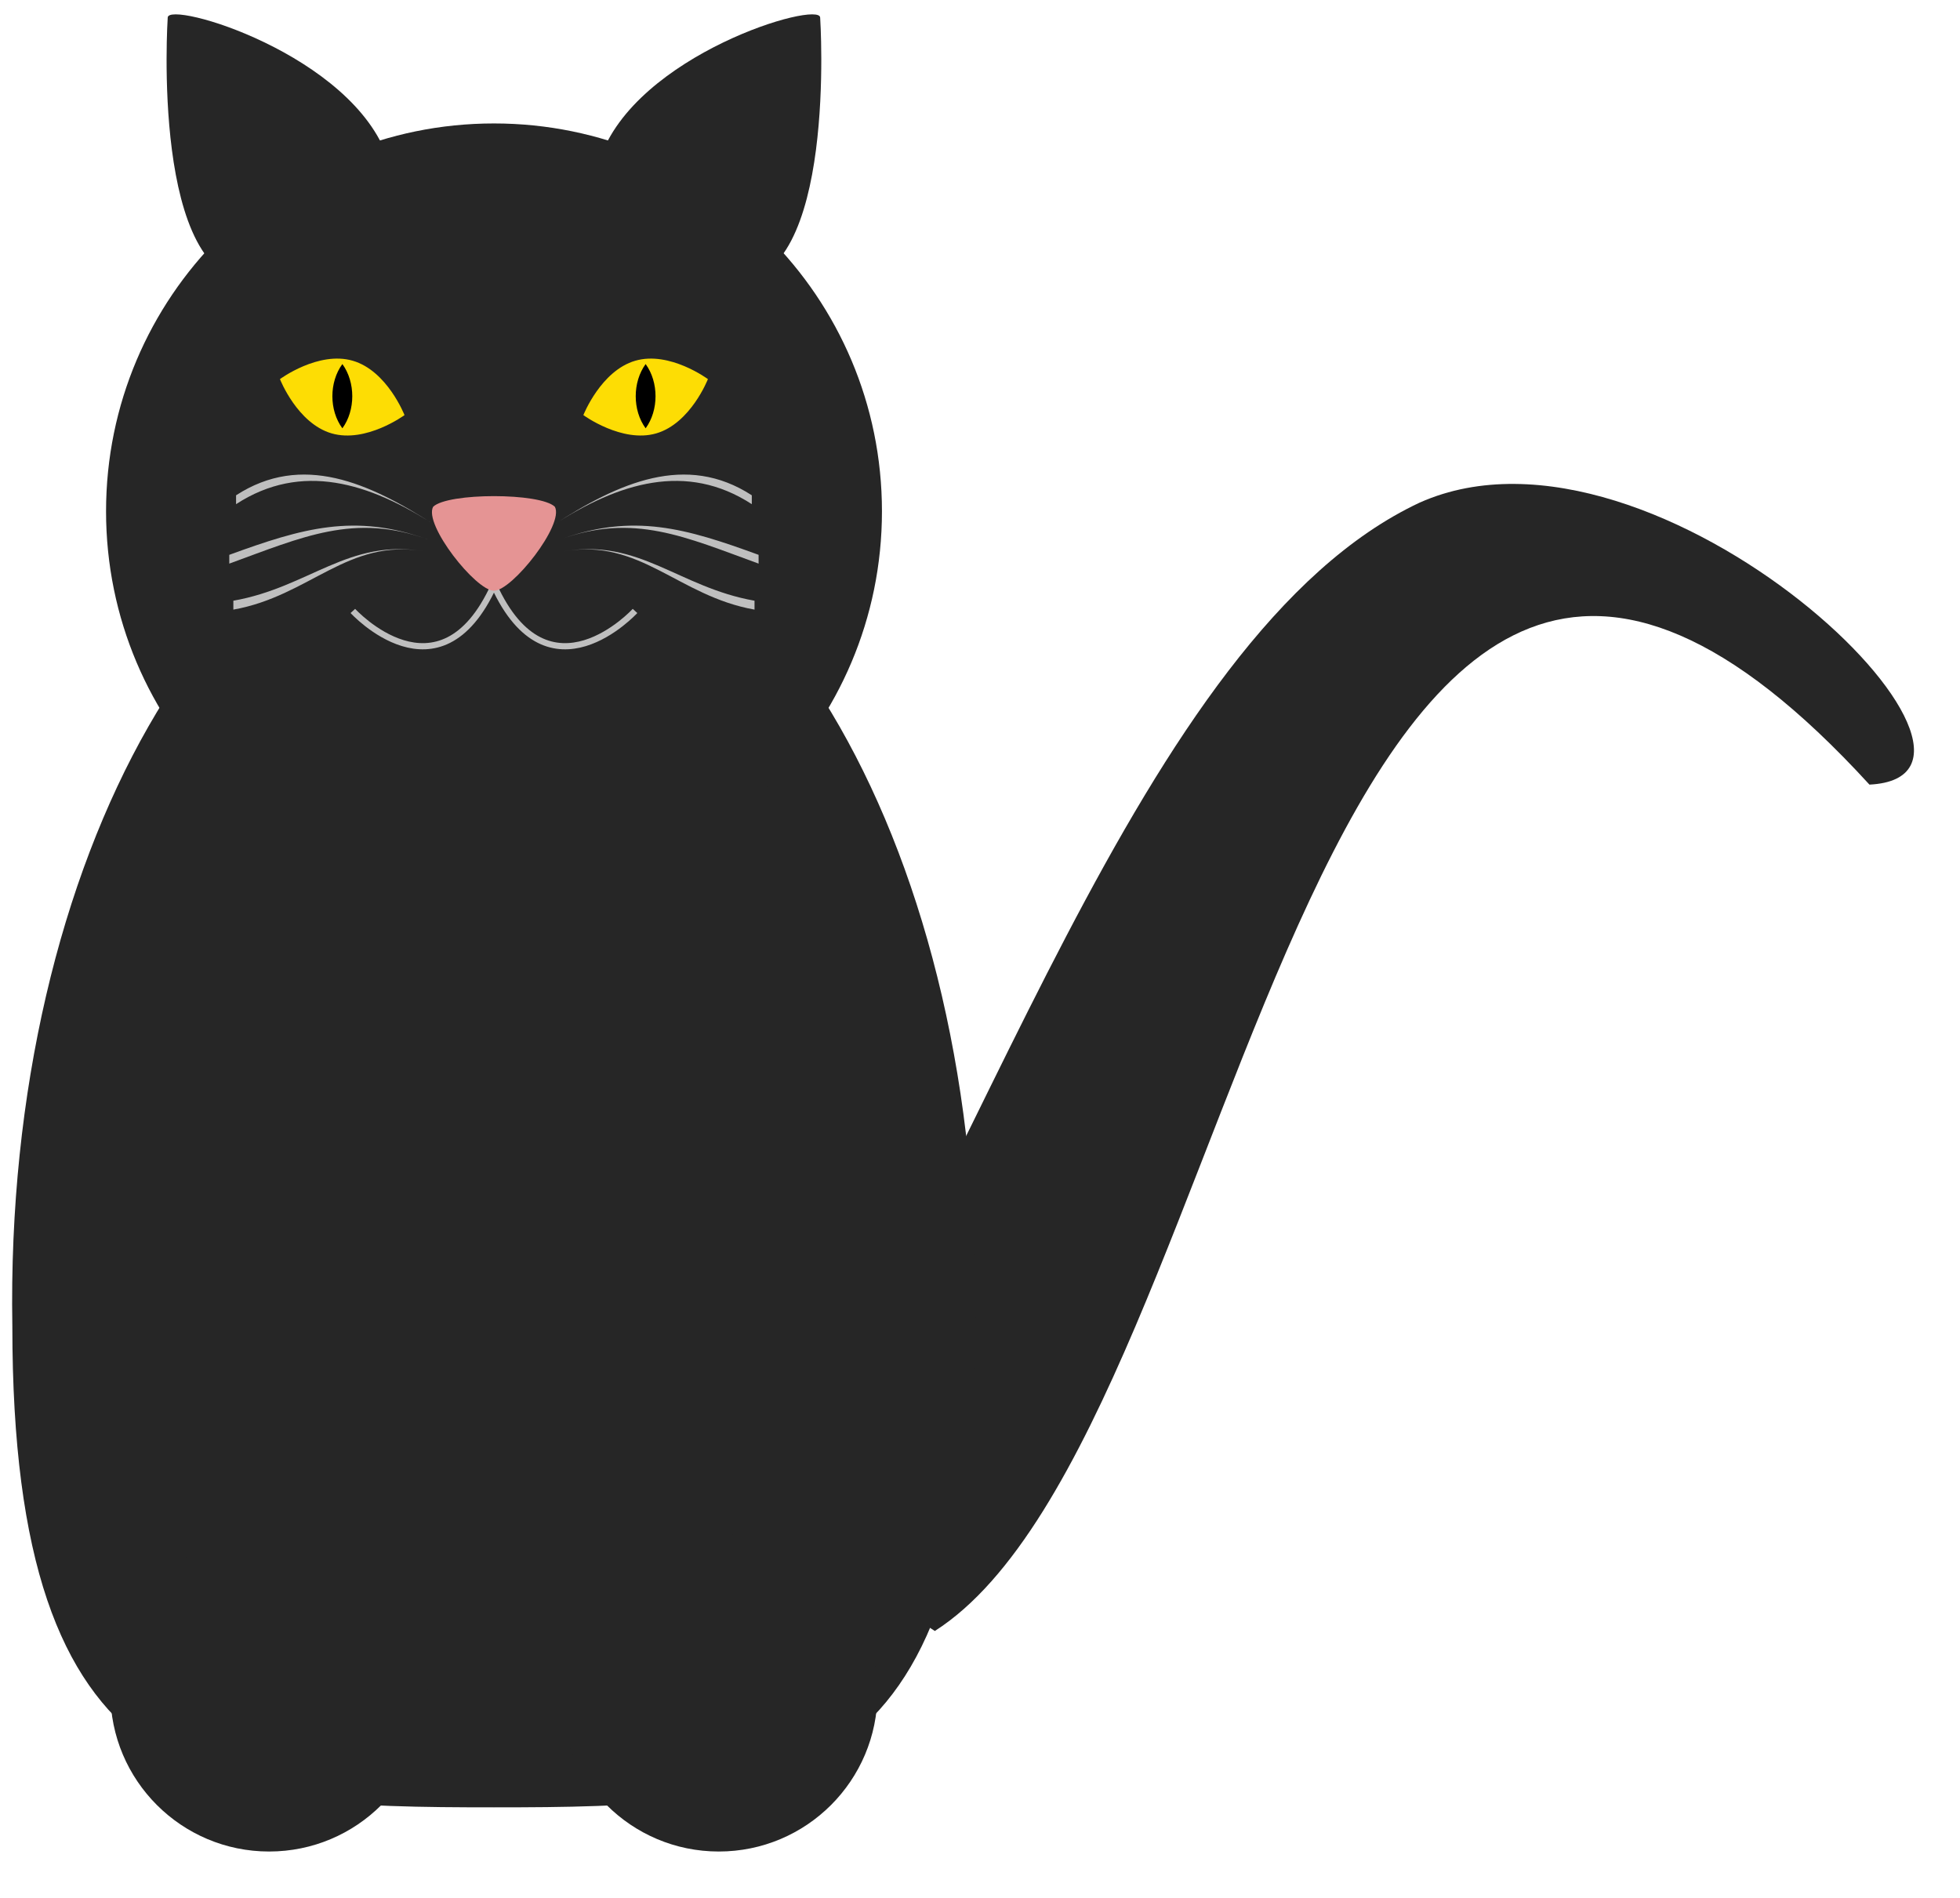
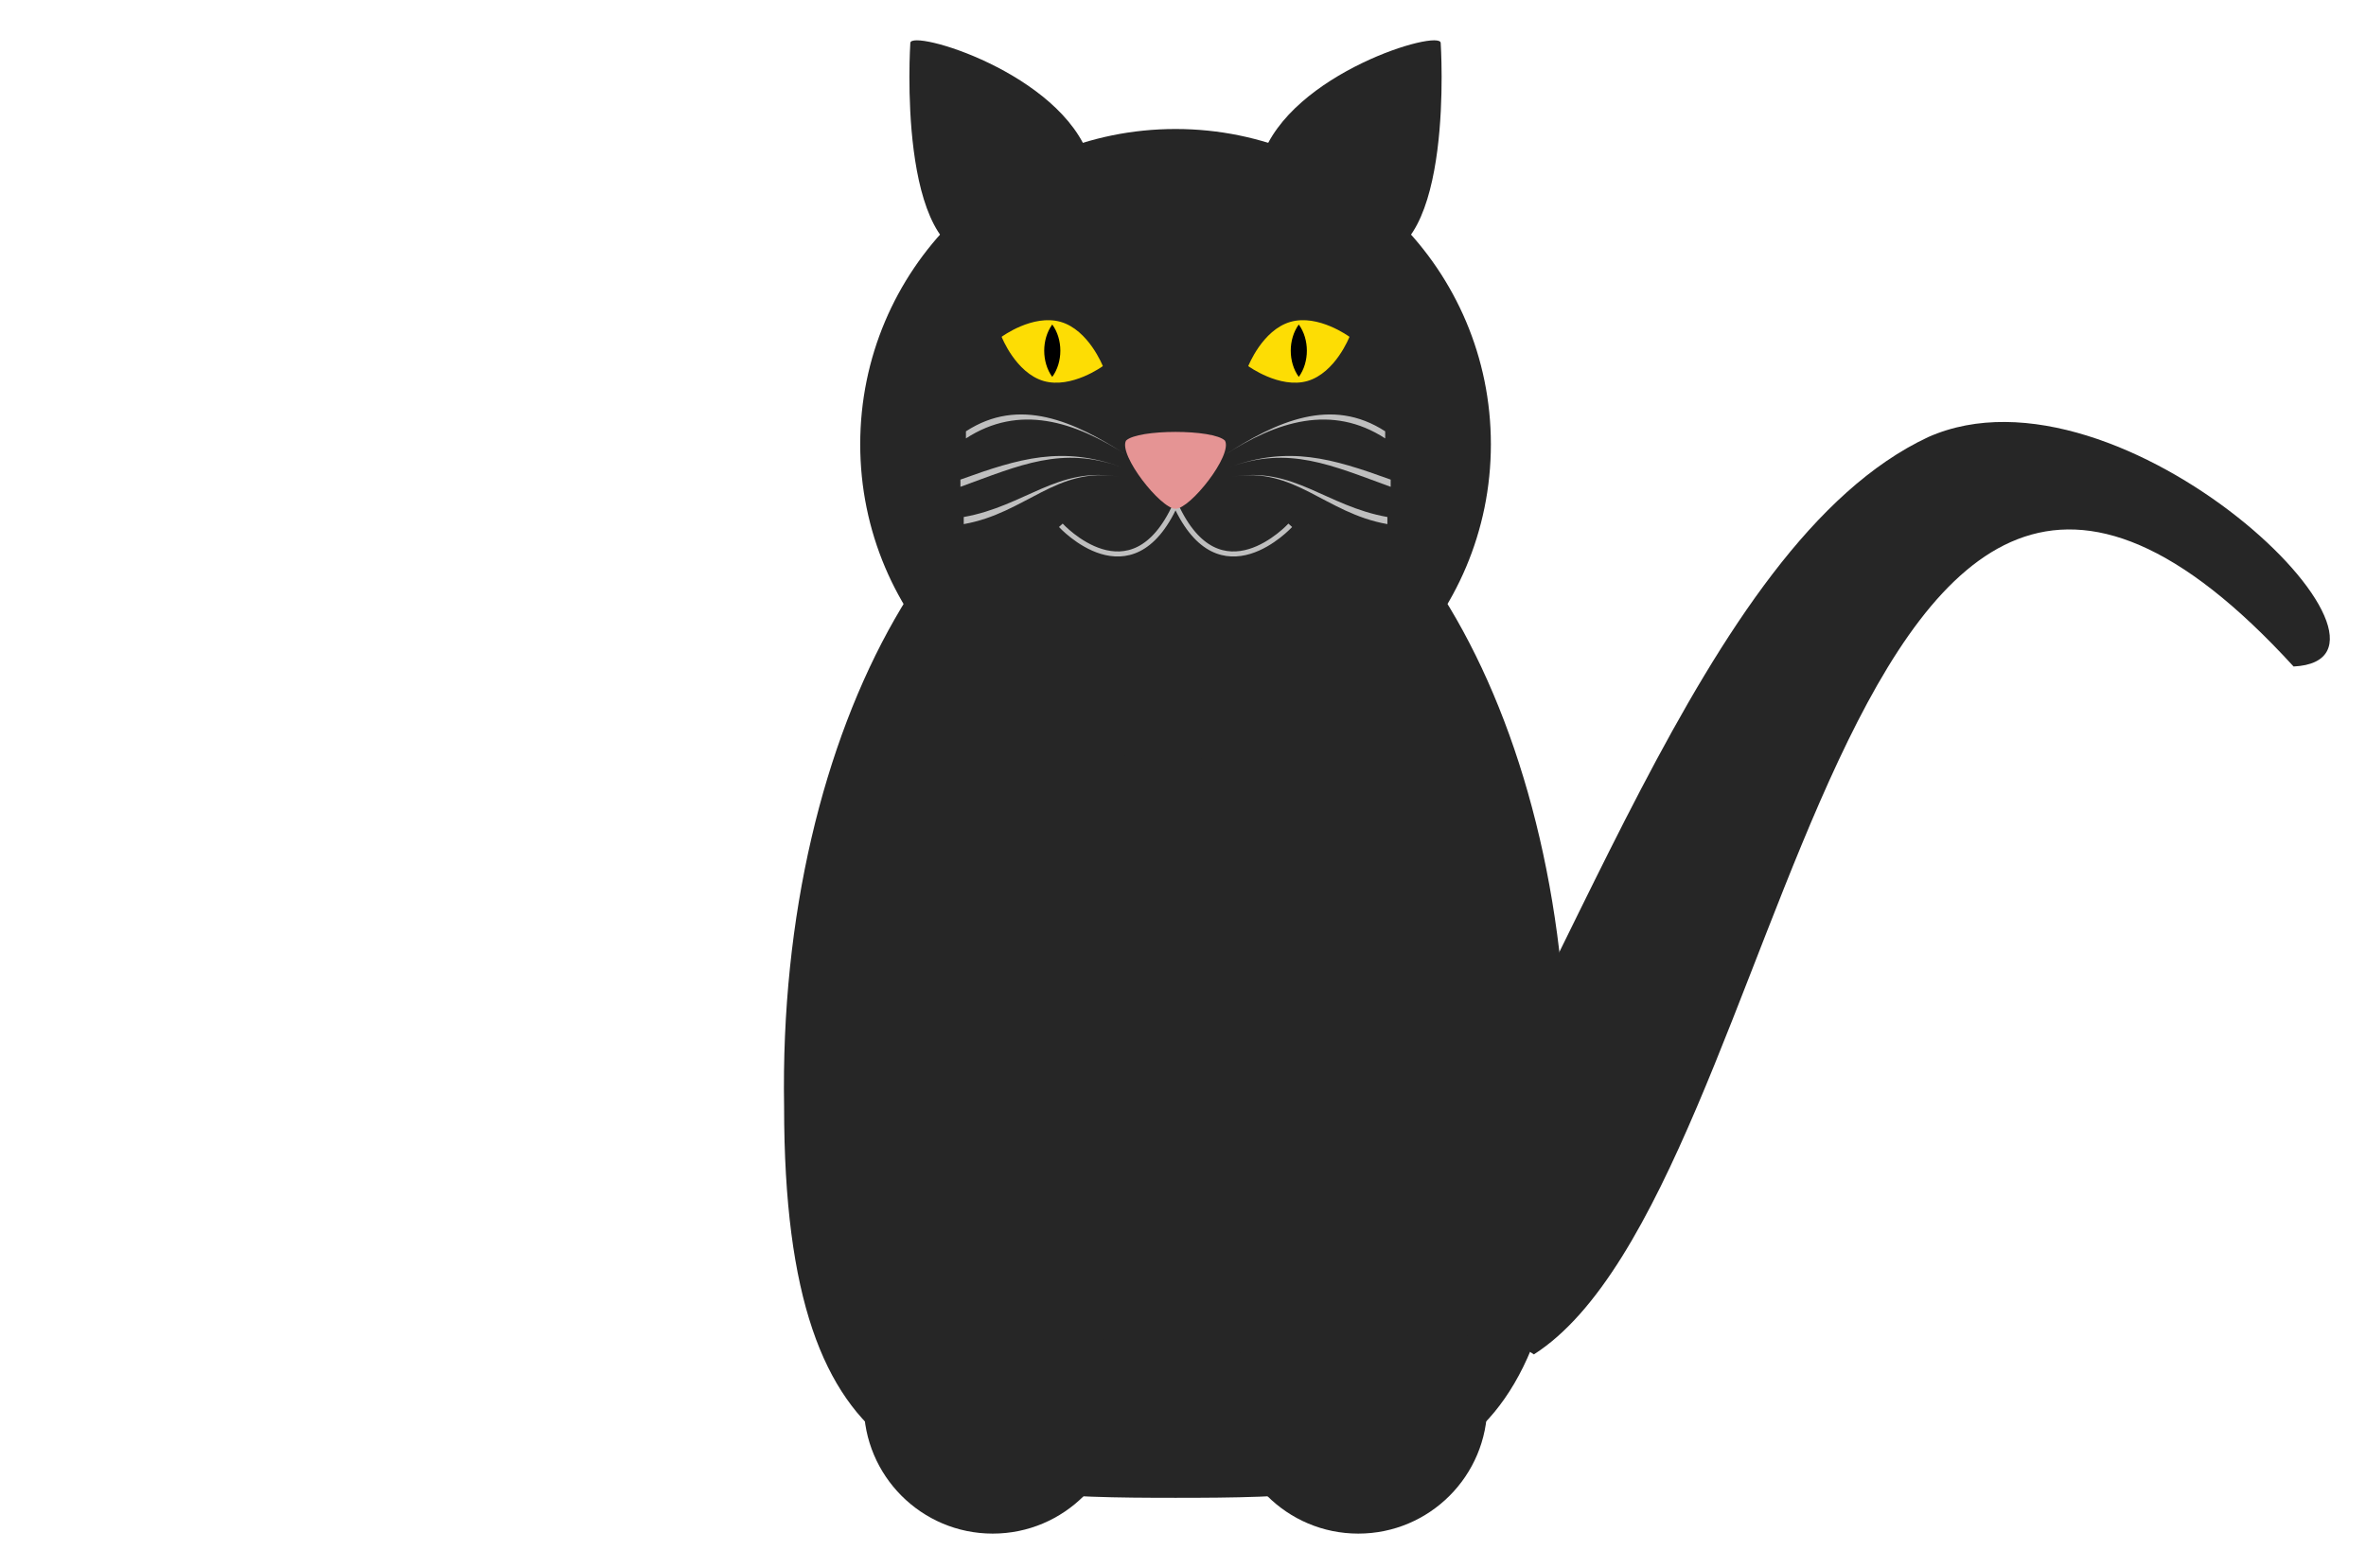
- <svg xmlns="http://www.w3.org/2000/svg" width="62.079" height="60.094" viewBox="0 0 62.079 60.094">
-   <defs>
-     <clipPath id="clip-0">
-       <path clip-rule="nonzero" d="M 0.008 15 L 31 15 L 31 58 L 0.008 58 Z M 0.008 15 " />
-     </clipPath>
-   </defs>
-   <path fill-rule="nonzero" fill="rgb(14.999%, 14.999%, 14.999%)" fill-opacity="1" d="M 24.023 48.031 C 31.004 37.699 36.031 20.105 44.969 15.918 C 52.508 12.566 64.793 24.574 59.211 24.852 C 41.336 5.305 39.66 45.238 29.609 51.66 Z M 24.023 48.031 " />
-   <g clip-path="url(#clip-0)">
-     <path fill-rule="nonzero" fill="rgb(14.999%, 14.999%, 14.999%)" fill-opacity="1" d="M 30.898 42.012 C 30.898 56.902 24.746 57.246 15.645 57.246 C 6.543 57.246 0.391 56.902 0.391 42.012 C 0.137 27.125 7.059 15.168 15.645 15.168 C 24.234 15.168 31.156 27.125 30.898 42.012 Z M 30.898 42.012 " />
-   </g>
-   <path fill-rule="nonzero" fill="rgb(14.999%, 14.999%, 14.999%)" fill-opacity="1" d="M 18.996 5.047 C 20.113 1.719 25.977 0 25.977 0.559 C 25.977 0.559 26.535 8.934 23.242 8.934 C 20.926 9.492 18.996 9.492 18.996 5.047 Z M 18.996 5.047 " />
-   <path fill-rule="nonzero" fill="rgb(14.999%, 14.999%, 14.999%)" fill-opacity="1" d="M 12.293 5.047 C 11.176 1.719 5.312 0 5.312 0.559 C 5.312 0.559 4.754 8.934 8.047 8.934 C 10.363 9.492 12.293 9.492 12.293 5.047 Z M 12.293 5.047 " />
-   <path fill-rule="nonzero" fill="rgb(14.999%, 14.999%, 14.999%)" fill-opacity="1" d="M 27.934 16.195 C 27.934 9.41 22.434 3.91 15.645 3.91 C 8.859 3.91 3.359 9.41 3.359 16.195 C 3.359 22.98 8.859 28.484 15.645 28.484 C 22.434 28.484 27.934 22.98 27.934 16.195 Z M 27.934 16.195 " />
-   <path fill-rule="nonzero" fill="rgb(99.294%, 86.508%, 1.411%)" fill-opacity="1" d="M 12.812 13.148 C 12.812 13.148 11.594 14.043 10.504 13.727 C 9.414 13.41 8.867 12.008 8.867 12.008 C 8.867 12.008 10.082 11.109 11.172 11.426 C 12.262 11.742 12.812 13.148 12.812 13.148 Z M 12.812 13.148 " />
-   <path fill-rule="nonzero" fill="rgb(99.294%, 86.508%, 1.411%)" fill-opacity="1" d="M 18.477 13.148 C 18.477 13.148 19.699 14.043 20.785 13.727 C 21.875 13.41 22.422 12.008 22.422 12.008 C 22.422 12.008 21.207 11.109 20.121 11.426 C 19.031 11.742 18.477 13.148 18.477 13.148 Z M 18.477 13.148 " />
-   <path fill-rule="nonzero" fill="rgb(0%, 0%, 0%)" fill-opacity="1" d="M 10.844 11.531 C 11.262 12.105 11.262 12.996 10.844 13.566 C 10.422 12.996 10.422 12.105 10.844 11.531 Z M 10.844 11.531 " />
-   <path fill-rule="nonzero" fill="rgb(0%, 0%, 0%)" fill-opacity="1" d="M 20.449 11.531 C 20.867 12.105 20.867 12.996 20.449 13.566 C 20.031 12.996 20.031 12.105 20.449 11.531 Z M 20.449 11.531 " />
-   <path fill="none" stroke-width="0.199" stroke-linecap="butt" stroke-linejoin="miter" stroke="rgb(75%, 75%, 75%)" stroke-opacity="1" stroke-miterlimit="10" d="M -4.537 43.286 C -4.537 43.286 -1.758 40.252 -0.001 44.106 C 1.755 40.252 4.535 43.286 4.535 43.286 " transform="matrix(0.985148, 0, 0, -0.985148, 15.64559, 61.99435)" />
-   <path fill-rule="nonzero" fill="rgb(89.999%, 57.999%, 57.999%)" fill-opacity="1" d="M 13.719 16.051 C 14.184 15.602 17.109 15.602 17.574 16.051 C 17.879 16.613 16.223 18.711 15.645 18.711 C 15.07 18.711 13.41 16.613 13.719 16.051 Z M 13.719 16.051 " />
-   <path fill-rule="nonzero" fill="rgb(75%, 75%, 75%)" fill-opacity="1" d="M 17.848 17.465 C 20.277 17.035 21.473 18.879 23.898 19.309 L 23.898 19.027 C 21.5 18.605 20.246 17.043 17.848 17.465 Z M 17.848 17.465 " />
-   <path fill-rule="nonzero" fill="rgb(75%, 75%, 75%)" fill-opacity="1" d="M 13.445 17.465 C 11.016 17.035 9.816 18.879 7.391 19.309 L 7.391 19.027 C 9.789 18.605 11.043 17.043 13.445 17.465 Z M 13.445 17.465 " />
-   <path fill-rule="nonzero" fill="rgb(75%, 75%, 75%)" fill-opacity="1" d="M 17.746 17.086 C 20.066 16.242 21.707 17.008 24.027 17.852 L 24.027 17.574 C 21.719 16.73 20.059 16.246 17.746 17.086 Z M 17.746 17.086 " />
-   <path fill-rule="nonzero" fill="rgb(75%, 75%, 75%)" fill-opacity="1" d="M 13.547 17.086 C 11.227 16.242 9.582 17.008 7.262 17.852 L 7.262 17.574 C 9.574 16.73 11.234 16.246 13.547 17.086 Z M 13.547 17.086 " />
-   <path fill-rule="nonzero" fill="rgb(75%, 75%, 75%)" fill-opacity="1" d="M 17.52 16.633 C 19.594 15.289 21.738 14.621 23.812 15.969 L 23.812 15.688 C 21.73 14.336 19.602 15.281 17.52 16.633 Z M 17.52 16.633 " />
-   <path fill-rule="nonzero" fill="rgb(75%, 75%, 75%)" fill-opacity="1" d="M 13.773 16.633 C 11.695 15.289 9.551 14.621 7.477 15.969 L 7.477 15.688 C 9.562 14.336 11.688 15.281 13.773 16.633 Z M 13.773 16.633 " />
-   <path fill-rule="nonzero" fill="rgb(14.999%, 14.999%, 14.999%)" fill-opacity="1" d="M 13.551 53.617 C 13.551 50.84 11.301 48.59 8.523 48.59 C 5.75 48.59 3.496 50.84 3.496 53.617 C 3.496 56.395 5.75 58.645 8.523 58.645 C 11.301 58.645 13.551 56.395 13.551 53.617 Z M 13.551 53.617 " />
-   <path fill-rule="nonzero" fill="rgb(14.999%, 14.999%, 14.999%)" fill-opacity="1" d="M 27.793 53.617 C 27.793 50.84 25.543 48.59 22.766 48.59 C 19.992 48.59 17.742 50.84 17.742 53.617 C 17.742 56.395 19.992 58.645 22.766 58.645 C 25.543 58.645 27.793 56.395 27.793 53.617 Z M 27.793 53.617 " />
+ <svg xmlns="http://www.w3.org/2000/svg" width="92.41" height="61.228" viewBox="0 0 92.41 61.228">
+   <path fill-rule="nonzero" fill="rgb(14.999%, 14.999%, 14.999%)" fill-opacity="1" d="M 54.312 49.27 C 61.309 38.91 66.348 21.273 75.309 17.074 C 82.867 13.715 95.184 25.754 89.582 26.035 C 71.668 6.438 69.988 46.469 59.91 52.906 Z M 54.312 49.27 " />
+   <path fill-rule="nonzero" fill="rgb(14.999%, 14.999%, 14.999%)" fill-opacity="1" d="M 61.203 43.234 C 61.203 58.164 55.035 58.508 45.914 58.508 C 36.789 58.508 30.625 58.164 30.625 43.234 C 30.367 28.309 37.305 16.324 45.914 16.324 C 54.523 16.324 61.461 28.309 61.203 43.234 Z M 61.203 43.234 " />
+   <path fill-rule="nonzero" fill="rgb(14.999%, 14.999%, 14.999%)" fill-opacity="1" d="M 49.273 6.18 C 50.395 2.844 56.27 1.117 56.27 1.68 C 56.27 1.68 56.832 10.078 53.531 10.078 C 51.207 10.637 49.273 10.637 49.273 6.18 Z M 49.273 6.18 " />
+   <path fill-rule="nonzero" fill="rgb(14.999%, 14.999%, 14.999%)" fill-opacity="1" d="M 42.555 6.18 C 41.434 2.844 35.555 1.117 35.555 1.68 C 35.555 1.68 34.996 10.078 38.297 10.078 C 40.621 10.637 42.555 10.637 42.555 6.18 Z M 42.555 6.18 " />
+   <path fill-rule="nonzero" fill="rgb(14.999%, 14.999%, 14.999%)" fill-opacity="1" d="M 58.23 17.355 C 58.23 10.551 52.715 5.039 45.914 5.039 C 39.109 5.039 33.598 10.551 33.598 17.355 C 33.598 24.16 39.109 29.672 45.914 29.672 C 52.715 29.672 58.23 24.16 58.23 17.355 Z M 58.23 17.355 " />
+   <path fill-rule="nonzero" fill="rgb(99.294%, 86.508%, 1.411%)" fill-opacity="1" d="M 43.074 14.301 C 43.074 14.301 41.852 15.195 40.762 14.883 C 39.668 14.562 39.121 13.156 39.121 13.156 C 39.121 13.156 40.336 12.258 41.43 12.574 C 42.52 12.891 43.074 14.301 43.074 14.301 Z M 43.074 14.301 " />
+   <path fill-rule="nonzero" fill="rgb(99.294%, 86.508%, 1.411%)" fill-opacity="1" d="M 48.754 14.301 C 48.754 14.301 49.977 15.195 51.066 14.883 C 52.16 14.562 52.707 13.156 52.707 13.156 C 52.707 13.156 51.488 12.258 50.398 12.574 C 49.305 12.891 48.754 14.301 48.754 14.301 Z M 48.754 14.301 " />
+   <path fill-rule="nonzero" fill="rgb(0%, 0%, 0%)" fill-opacity="1" d="M 41.098 12.676 C 41.52 13.254 41.52 14.145 41.098 14.723 C 40.68 14.145 40.68 13.254 41.098 12.676 Z M 41.098 12.676 " />
+   <path fill-rule="nonzero" fill="rgb(0%, 0%, 0%)" fill-opacity="1" d="M 50.727 12.676 C 51.148 13.254 51.148 14.145 50.727 14.723 C 50.309 14.145 50.309 13.254 50.727 12.676 Z M 50.727 12.676 " />
+   <path fill="none" stroke-width="0.199" stroke-linecap="butt" stroke-linejoin="miter" stroke="rgb(75%, 75%, 75%)" stroke-opacity="1" stroke-miterlimit="10" d="M -4.537 43.285 C -4.537 43.285 -1.756 40.251 0 44.107 C 1.757 40.251 4.537 43.285 4.537 43.285 " transform="matrix(0.987548, 0, 0, -0.987548, 45.91367, 63.26531)" />
+   <path fill-rule="nonzero" fill="rgb(89.999%, 57.999%, 57.999%)" fill-opacity="1" d="M 43.98 17.211 C 44.445 16.758 47.379 16.758 47.844 17.211 C 48.152 17.773 46.492 19.875 45.914 19.875 C 45.336 19.875 43.676 17.773 43.98 17.211 Z M 43.98 17.211 " />
+   <path fill-rule="nonzero" fill="rgb(75%, 75%, 75%)" fill-opacity="1" d="M 48.121 18.625 C 50.555 18.199 51.754 20.047 54.188 20.473 L 54.188 20.195 C 51.785 19.77 50.527 18.203 48.121 18.625 Z M 48.121 18.625 " />
+   <path fill-rule="nonzero" fill="rgb(75%, 75%, 75%)" fill-opacity="1" d="M 43.707 18.625 C 41.273 18.199 40.07 20.047 37.641 20.473 L 37.641 20.195 C 40.043 19.77 41.301 18.203 43.707 18.625 Z M 43.707 18.625 " />
+   <path fill-rule="nonzero" fill="rgb(75%, 75%, 75%)" fill-opacity="1" d="M 48.02 18.25 C 50.344 17.402 51.992 18.172 54.316 19.016 L 54.316 18.734 C 52 17.895 50.336 17.406 48.02 18.25 Z M 48.02 18.25 " />
+   <path fill-rule="nonzero" fill="rgb(75%, 75%, 75%)" fill-opacity="1" d="M 43.809 18.25 C 41.48 17.402 39.836 18.172 37.512 19.016 L 37.512 18.734 C 39.828 17.895 41.492 17.406 43.809 18.25 Z M 43.809 18.25 " />
+   <path fill-rule="nonzero" fill="rgb(75%, 75%, 75%)" fill-opacity="1" d="M 47.793 17.797 C 49.871 16.445 52.023 15.777 54.102 17.125 L 54.102 16.848 C 52.012 15.492 49.879 16.441 47.793 17.797 Z M 47.793 17.797 " />
+   <path fill-rule="nonzero" fill="rgb(75%, 75%, 75%)" fill-opacity="1" d="M 44.035 17.797 C 41.957 16.445 39.805 15.777 37.727 17.125 L 37.727 16.848 C 39.812 15.492 41.945 16.441 44.035 17.797 Z M 44.035 17.797 " />
+   <path fill-rule="nonzero" fill="rgb(14.999%, 14.999%, 14.999%)" fill-opacity="1" d="M 43.812 54.867 C 43.812 52.086 41.559 49.828 38.773 49.828 C 35.992 49.828 33.738 52.086 33.738 54.867 C 33.738 57.648 35.992 59.906 38.773 59.906 C 41.559 59.906 43.812 57.648 43.812 54.867 Z M 43.812 54.867 " />
+   <path fill-rule="nonzero" fill="rgb(14.999%, 14.999%, 14.999%)" fill-opacity="1" d="M 58.09 54.867 C 58.09 52.086 55.836 49.828 53.051 49.828 C 50.27 49.828 48.012 52.086 48.012 54.867 C 48.012 57.648 50.27 59.906 53.051 59.906 C 55.836 59.906 58.09 57.648 58.09 54.867 Z M 58.09 54.867 " />
</svg>
